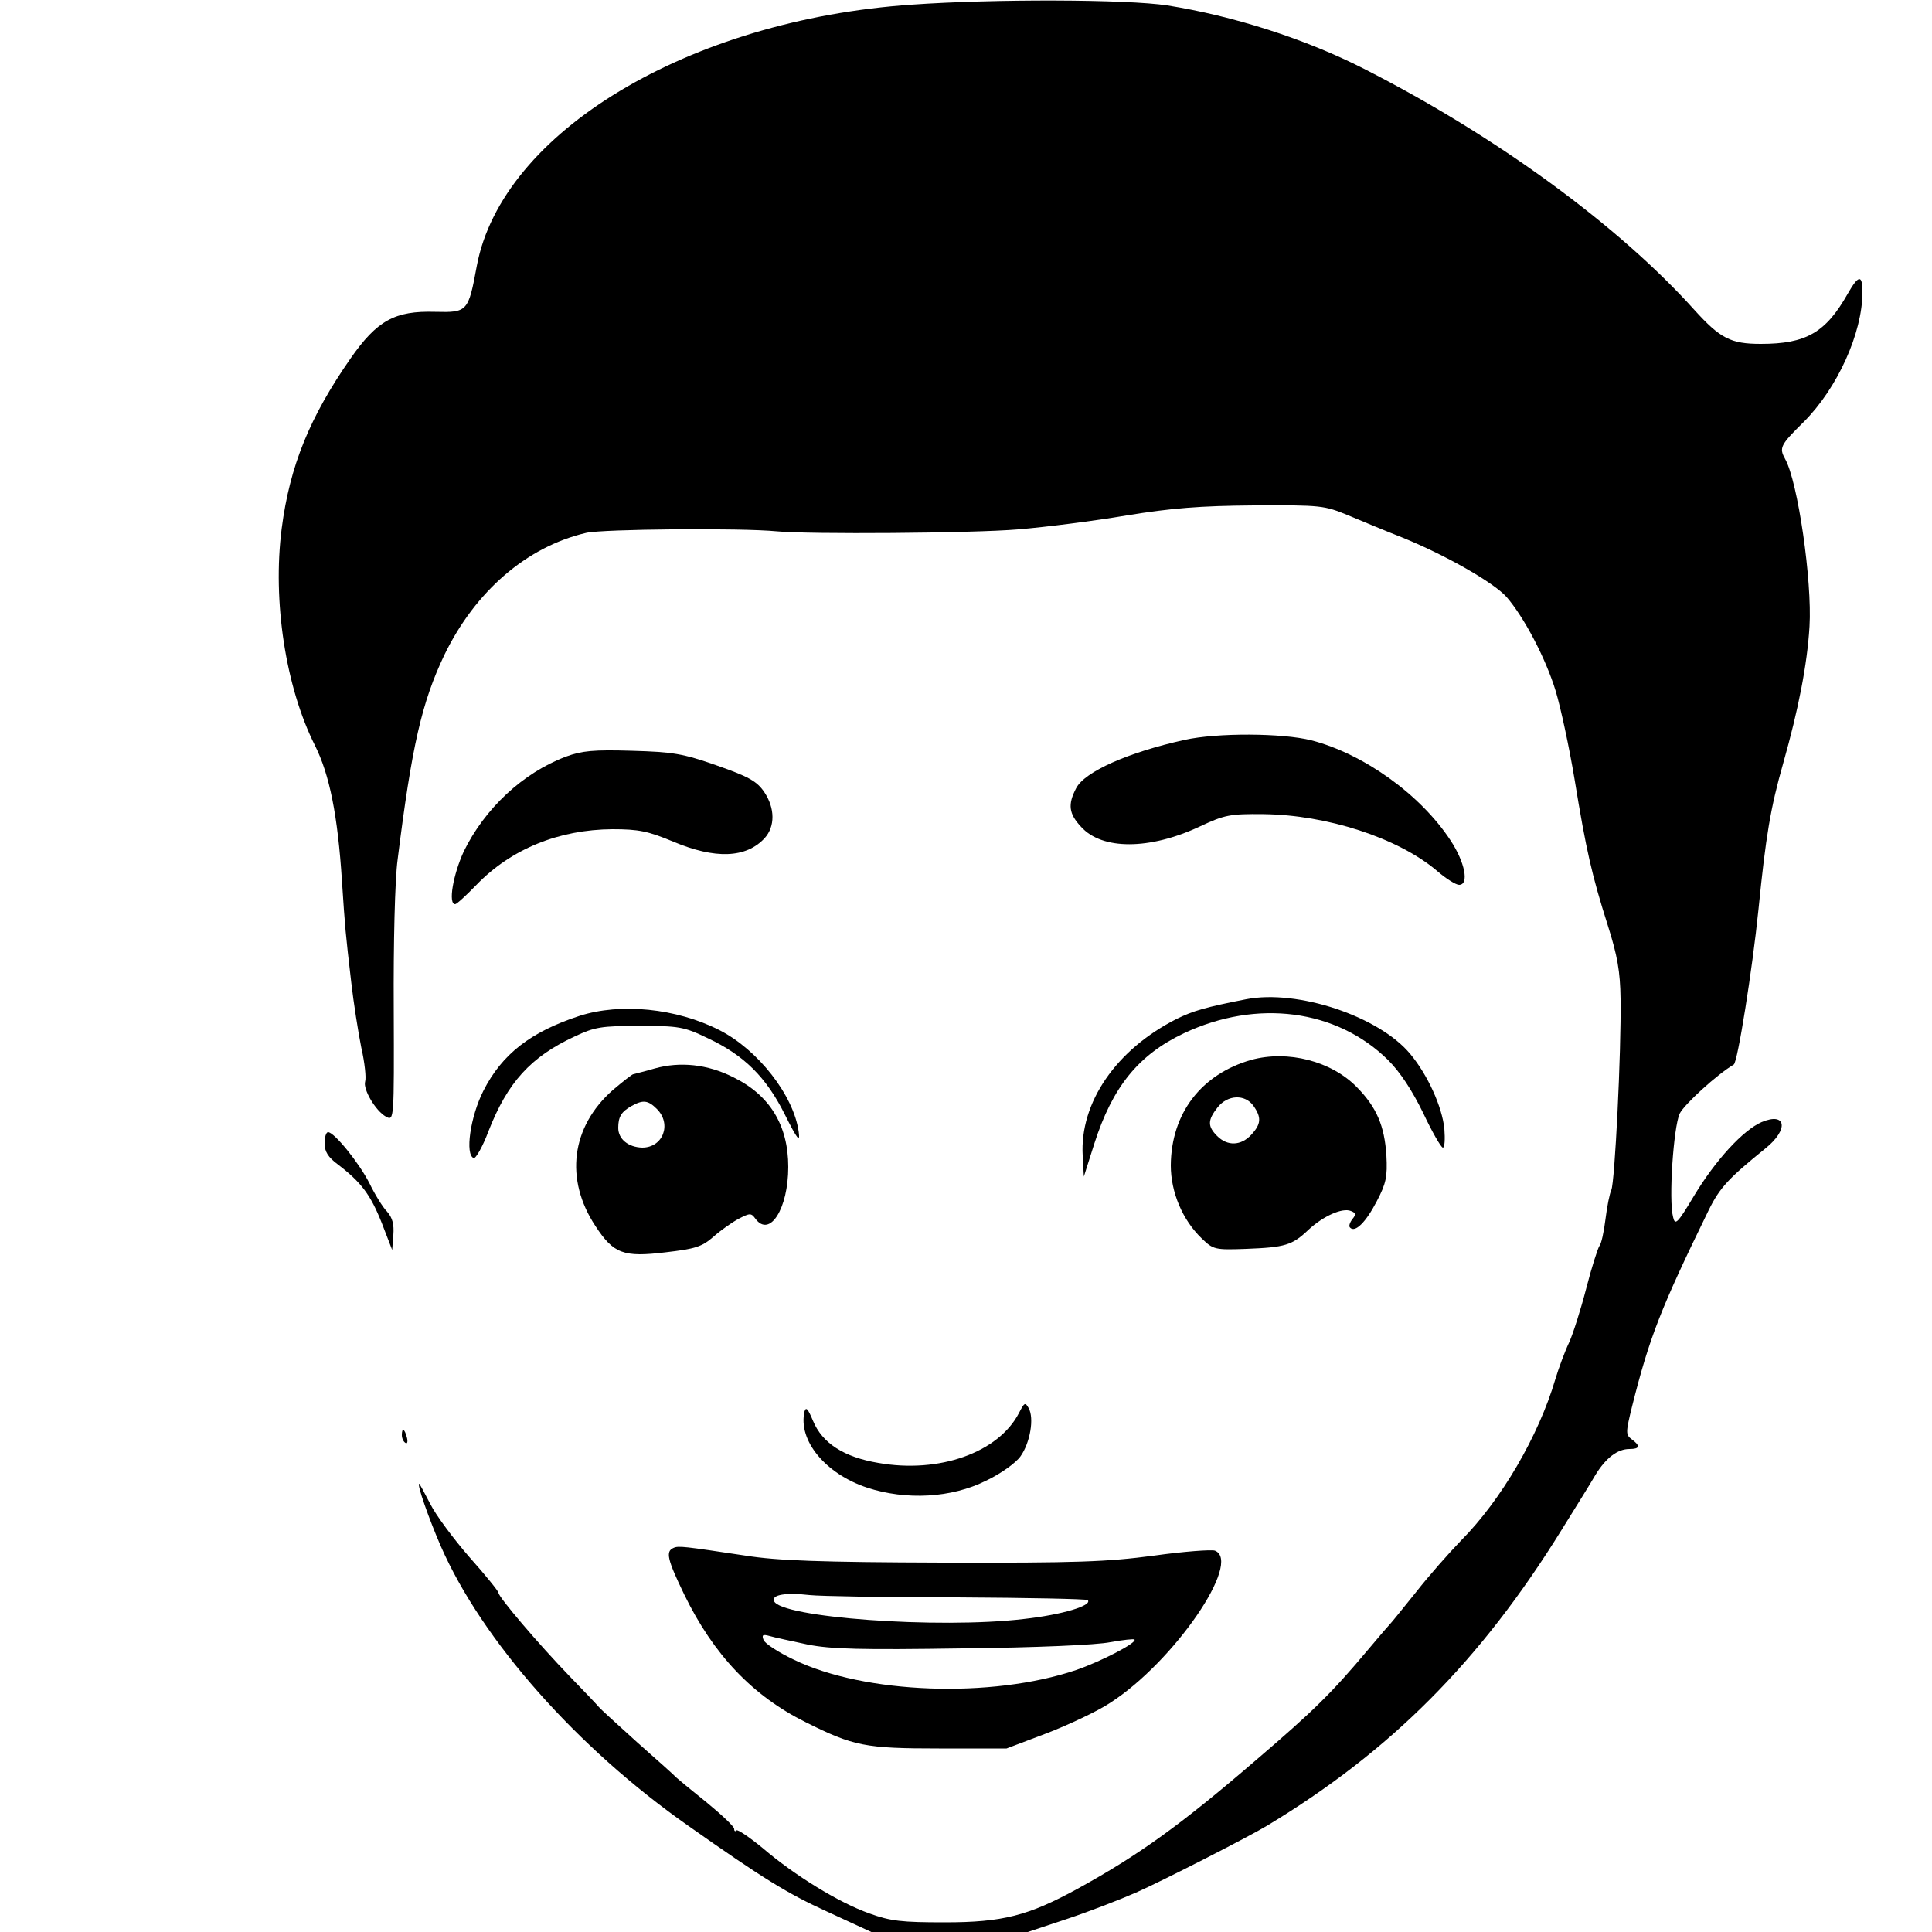
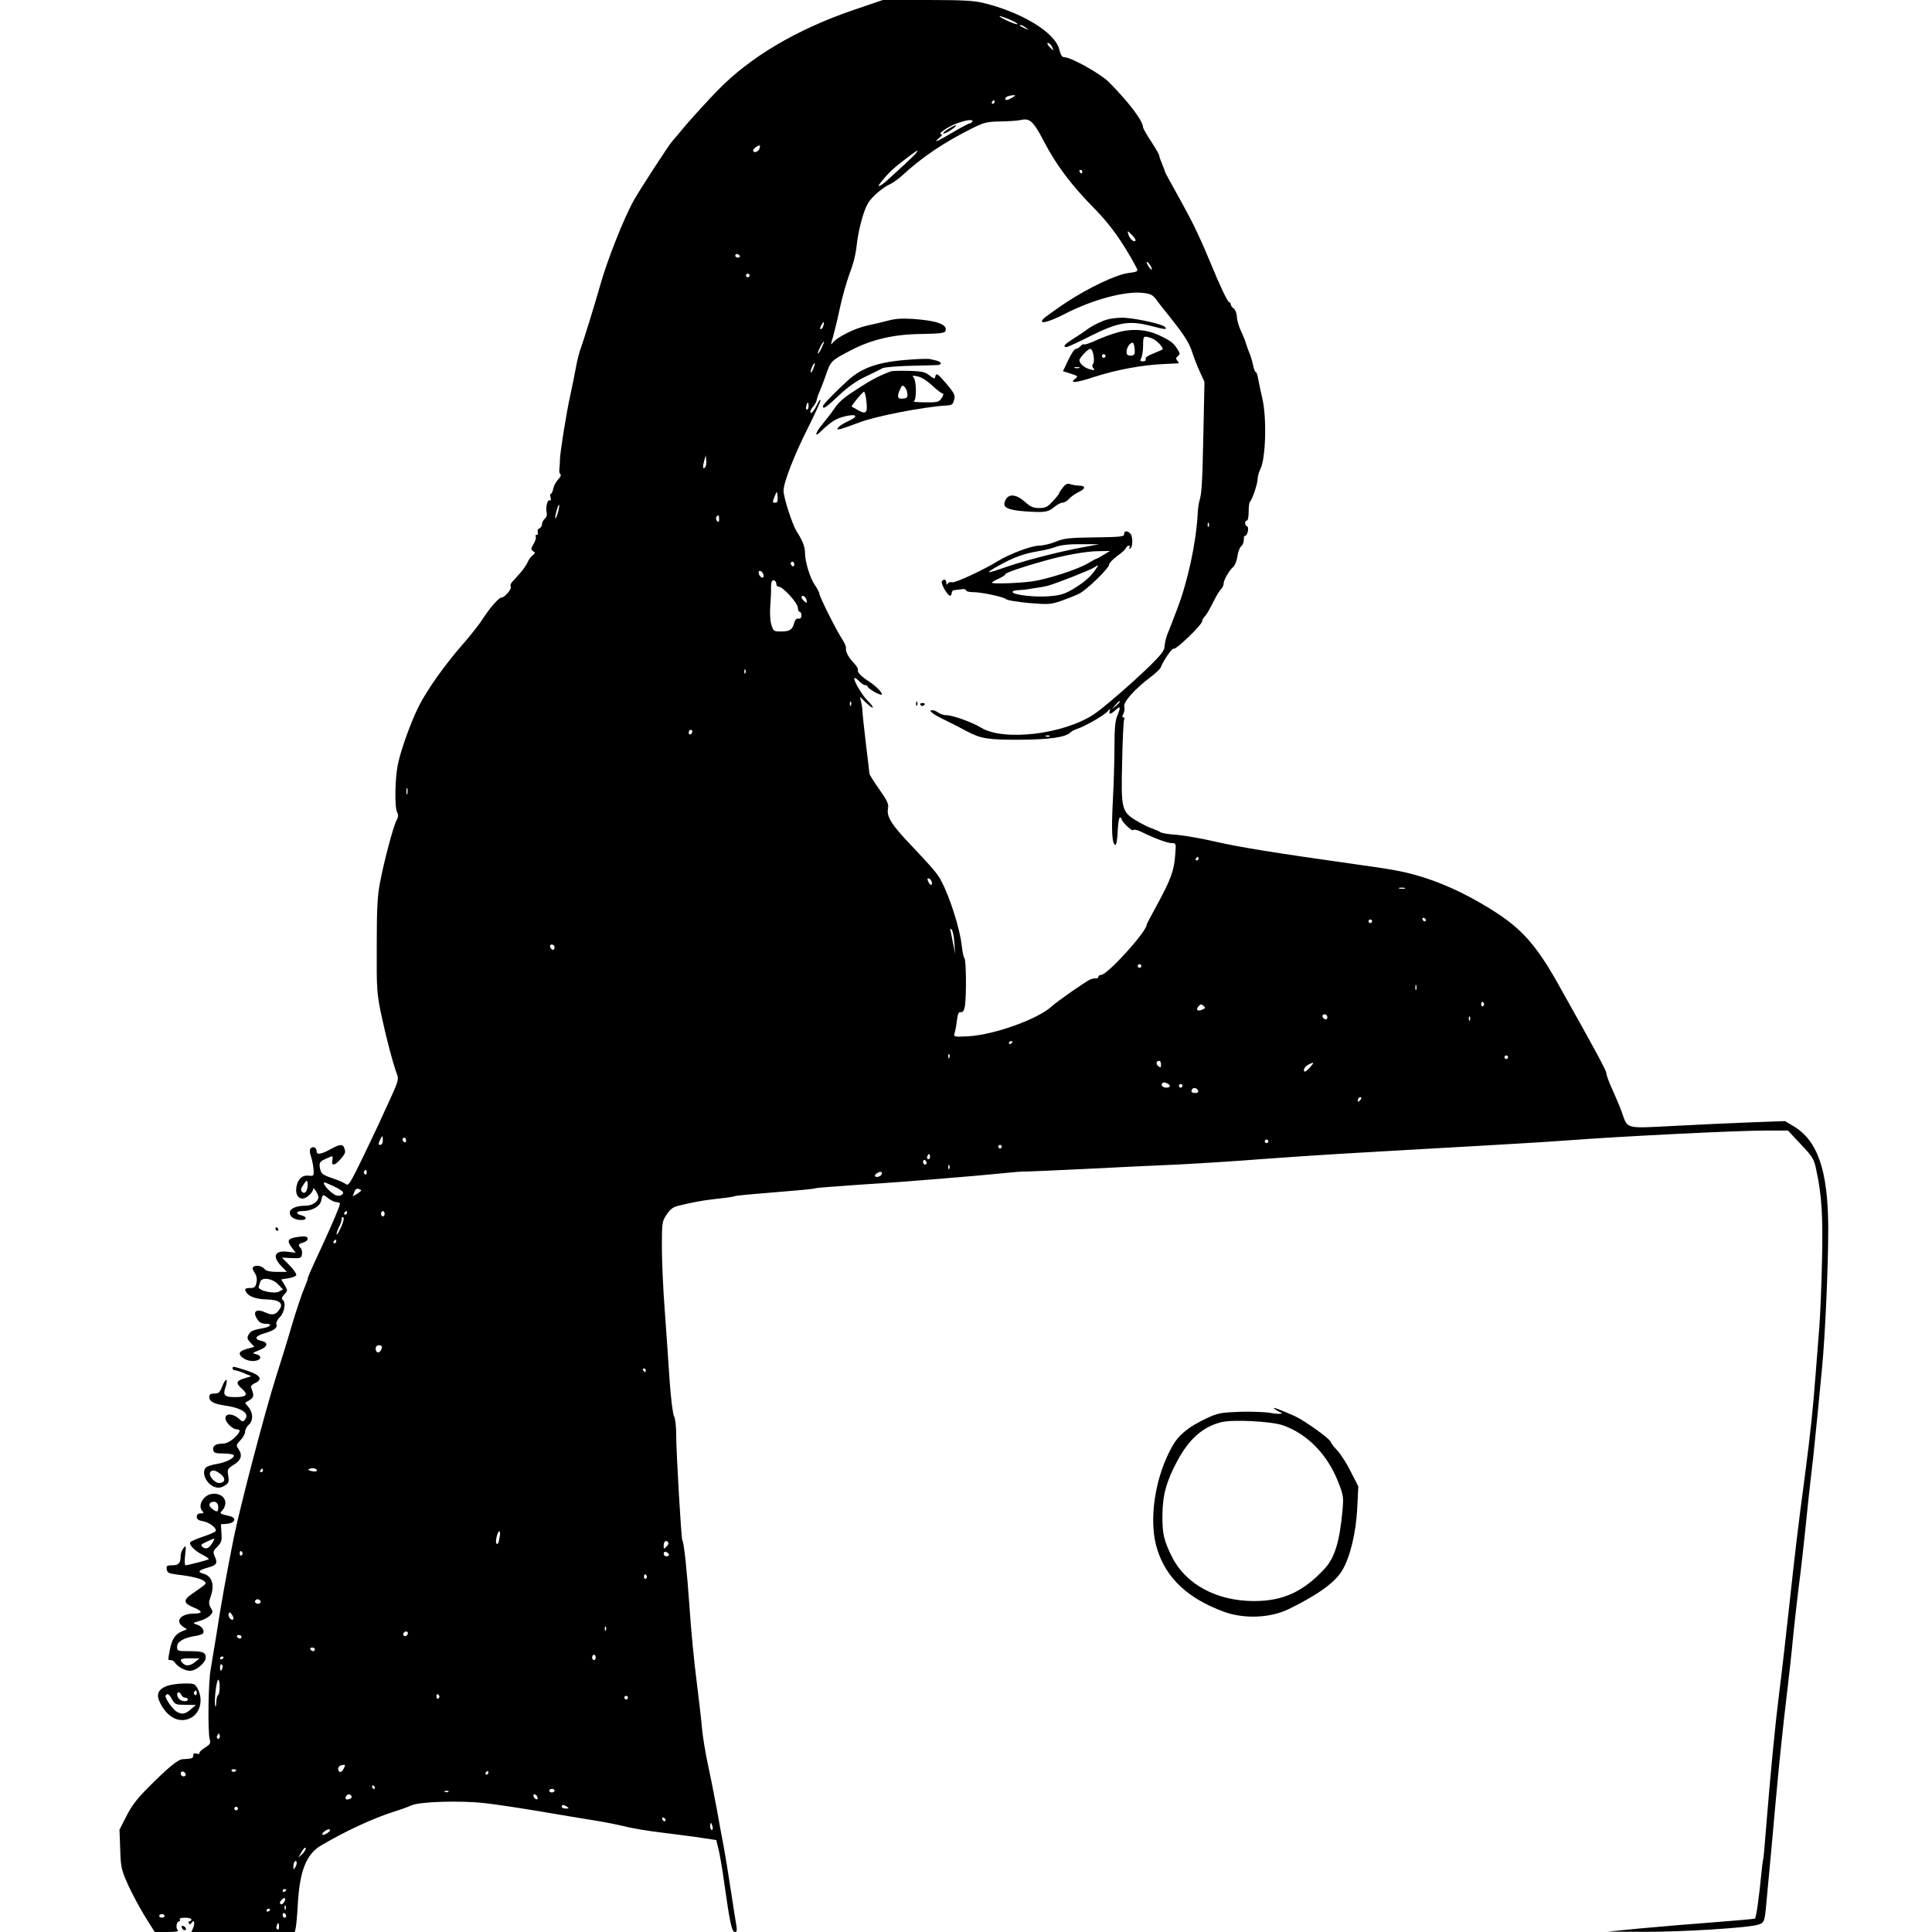
- <svg xmlns="http://www.w3.org/2000/svg" version="1.0" width="500pt" height="500pt" viewBox="0 0 500 500" preserveAspectRatio="xMidYMid meet">
-   <g transform="translate(0,500) scale(0.1,-0.1)" fill="#000000" stroke="none">
-     <path d="M2360 4988 c-577 -39 -1061 -330 -1126 -676 -22 -119 -24 -121 -108 -119 -104 3 -150 -22 -219 -121 -105 -151 -157 -277 -178 -440 -24 -187 10 -410 86 -561 38 -76 59 -181 70 -351 8 -122 9 -133 24 -262 6 -53 18 -129 26 -169 9 -39 13 -79 10 -88 -6 -20 27 -76 54 -91 21 -11 21 -10 20 282 -1 166 3 332 10 383 37 297 63 408 121 530 80 165 213 280 367 316 44 10 400 13 493 4 84 -8 507 -5 625 5 72 6 198 22 280 36 116 19 191 25 330 26 175 1 182 0 245 -26 36 -15 98 -41 139 -57 111 -45 236 -116 270 -154 45 -52 101 -158 127 -243 13 -43 35 -145 49 -229 30 -184 45 -249 86 -378 25 -79 32 -119 33 -190 2 -138 -15 -477 -24 -495 -4 -8 -11 -42 -15 -75 -4 -33 -11 -65 -16 -70 -4 -6 -20 -55 -34 -110 -14 -54 -34 -117 -44 -139 -11 -23 -27 -66 -36 -96 -43 -146 -140 -312 -243 -416 -32 -33 -85 -93 -117 -134 -33 -41 -62 -77 -65 -80 -3 -3 -30 -34 -60 -70 -94 -112 -141 -158 -287 -283 -195 -168 -304 -247 -464 -335 -128 -70 -194 -87 -344 -87 -111 0 -140 3 -195 23 -79 28 -193 98 -276 169 -34 28 -65 49 -68 46 -3 -4 -6 -2 -6 4 0 6 -33 37 -72 69 -40 32 -75 61 -78 64 -3 4 -48 44 -100 90 -52 47 -97 88 -100 92 -3 4 -37 40 -76 80 -81 84 -184 205 -184 216 0 4 -34 46 -75 92 -41 47 -87 109 -101 137 -15 29 -28 53 -29 53 -7 0 26 -93 56 -162 107 -244 353 -522 640 -723 193 -136 256 -175 359 -222 l115 -53 202 0 203 0 102 34 c57 19 137 50 178 68 66 29 293 145 339 173 320 193 552 426 762 765 36 58 76 122 88 143 27 44 57 67 88 67 27 0 29 8 6 25 -16 12 -16 17 1 86 45 179 74 253 198 507 29 59 52 83 147 160 61 49 54 95 -10 68 -48 -21 -119 -98 -175 -191 -43 -72 -49 -77 -54 -55 -12 44 1 233 17 268 12 24 96 101 140 127 10 6 48 245 64 402 19 190 31 262 64 378 39 138 62 254 68 354 7 117 -30 374 -63 433 -16 29 -13 36 48 96 87 87 152 230 152 336 0 46 -10 45 -38 -4 -57 -101 -108 -130 -225 -130 -78 0 -105 14 -172 88 -196 218 -513 450 -855 624 -153 78 -339 137 -509 164 -105 16 -449 17 -661 2z" />
-     <path d="M3065 3085 c-145 -32 -258 -82 -280 -125 -22 -42 -19 -66 13 -100 54 -60 177 -60 307 1 64 30 78 33 165 32 164 -2 347 -61 448 -146 24 -21 50 -37 58 -37 27 0 15 59 -22 115 -78 119 -225 224 -360 259 -75 19 -244 20 -329 1z" />
-     <path d="M1465 3042 c-112 -42 -211 -135 -265 -246 -27 -59 -41 -136 -22 -136 4 0 29 23 55 50 90 93 213 143 352 144 68 0 92 -5 157 -32 109 -46 189 -43 237 9 27 30 27 77 -1 119 -19 28 -40 40 -123 69 -88 31 -114 35 -220 38 -99 3 -129 0 -170 -15z" />
-     <path d="M3225 2414 c-107 -21 -137 -30 -180 -51 -156 -79 -251 -216 -243 -354 l3 -54 27 85 c47 147 114 230 232 286 189 89 395 62 528 -69 32 -32 62 -78 91 -137 23 -49 46 -89 51 -90 5 0 6 22 4 49 -6 57 -43 139 -88 193 -81 98 -292 168 -425 142z" />
-     <path d="M1500 2371 c-126 -41 -201 -99 -249 -194 -34 -67 -48 -166 -25 -174 5 -2 23 29 38 69 49 126 109 193 224 246 51 24 68 27 167 27 102 0 115 -2 177 -32 94 -44 151 -101 199 -197 33 -66 40 -74 36 -45 -13 94 -105 212 -205 263 -112 57 -256 71 -362 37z" />
-     <path d="M3238 2257 c-129 -37 -207 -138 -208 -273 0 -69 30 -141 80 -189 30 -29 34 -30 116 -27 100 4 118 9 161 50 38 35 87 57 109 48 13 -5 14 -9 4 -21 -7 -9 -10 -19 -6 -22 13 -14 41 14 69 68 24 46 28 63 25 119 -5 76 -25 124 -76 176 -66 68 -179 97 -274 71z m6 -119 c21 -30 20 -47 -6 -75 -26 -28 -61 -30 -88 -3 -25 25 -25 41 1 74 26 33 71 35 93 4z" />
-     <path d="M1695 2235 c-27 -8 -53 -14 -56 -15 -3 0 -27 -19 -53 -41 -108 -95 -125 -231 -45 -352 47 -72 73 -81 181 -68 77 9 94 14 124 40 19 17 49 38 66 47 29 15 32 15 43 0 37 -50 85 26 85 134 0 108 -48 186 -142 232 -67 34 -138 41 -203 23z m5 -105 c39 -39 16 -100 -38 -100 -36 1 -62 22 -62 51 0 29 8 42 35 57 29 16 42 15 65 -8z" />
-     <path d="M840 2041 c0 -21 9 -36 35 -55 60 -46 84 -78 113 -151 l27 -70 3 39 c2 27 -2 44 -16 60 -11 11 -32 45 -46 74 -27 53 -91 132 -107 132 -5 0 -9 -13 -9 -29z" />
-     <path d="M2637 1343 c-53 -102 -206 -157 -364 -129 -89 15 -145 51 -169 109 -13 31 -18 37 -22 24 -17 -75 54 -161 162 -197 101 -33 218 -27 308 18 38 18 77 46 89 63 25 35 36 99 21 125 -9 16 -11 14 -25 -13z" />
-     <path d="M1040 1286 c0 -8 4 -17 9 -20 5 -4 7 3 4 14 -6 23 -13 26 -13 6z" />
-     <path d="M1743 994 c-21 -9 -16 -30 28 -121 76 -156 177 -262 314 -330 124 -62 154 -68 345 -68 l175 0 103 39 c57 22 132 57 165 79 165 106 343 366 271 394 -9 3 -80 -2 -158 -13 -121 -16 -198 -19 -546 -18 -316 1 -428 5 -510 18 -160 24 -174 26 -187 20z m734 -128 c182 -1 334 -4 338 -7 13 -14 -66 -38 -166 -49 -221 -26 -632 4 -646 47 -6 16 32 22 92 15 28 -3 199 -6 382 -6z m-387 -122 c60 -12 139 -14 400 -10 192 2 349 9 383 16 33 6 61 9 63 7 8 -8 -87 -57 -151 -79 -219 -74 -548 -62 -731 27 -40 19 -75 42 -78 51 -5 13 -2 15 16 10 13 -4 57 -13 98 -22z" />
+ <svg xmlns="http://www.w3.org/2000/svg" version="1.0" width="1080pt" height="1080pt" viewBox="0 0 1080 1080" preserveAspectRatio="xMidYMid meet">
+   <g transform="translate(0,1080) scale(0.1,-0.1)" fill="#000000" stroke="none">
+     <path d="M4765 10742 c-314 -108 -574 -262 -755 -449 -58 -60 -136 -146 -175 -191 -38 -46 -75 -89 -80 -95 -19 -22 -181 -271 -212 -327 -55 -98 -150 -338 -188 -475 -24 -86 -94 -314 -110 -356 -7 -20 -19 -65 -25 -100 -6 -35 -20 -102 -30 -149 -23 -101 -60 -334 -60 -370 0 -14 -1 -36 -3 -50 -2 -14 0 -28 6 -31 5 -4 0 -16 -12 -28 -12 -12 -24 -35 -28 -51 -3 -17 -9 -30 -13 -30 -5 0 -6 -10 -2 -22 3 -13 1 -19 -5 -15 -13 8 -24 -41 -17 -70 3 -11 -1 -25 -10 -32 -9 -8 -16 -21 -16 -31 0 -10 -7 -20 -15 -24 -8 -3 -12 -12 -9 -21 3 -8 1 -15 -6 -15 -6 0 -8 -4 -5 -10 3 -5 -2 -24 -12 -40 -16 -27 -16 -32 -3 -41 13 -8 13 -11 -1 -22 -8 -6 -19 -19 -23 -27 -14 -31 -32 -56 -54 -80 -13 -14 -30 -33 -38 -42 -9 -9 -13 -22 -9 -28 7 -11 -33 -60 -51 -60 -15 0 -65 -57 -106 -120 -19 -31 -71 -96 -114 -145 -94 -107 -199 -254 -244 -345 -43 -86 -98 -238 -116 -323 -16 -79 -19 -239 -4 -268 8 -14 7 -26 -4 -46 -18 -35 -70 -230 -92 -348 -14 -71 -18 -146 -18 -350 -1 -248 0 -266 27 -395 27 -125 65 -271 88 -330 8 -21 2 -43 -36 -125 -25 -55 -50 -109 -55 -120 -4 -11 -47 -100 -94 -199 -75 -155 -88 -177 -101 -166 -9 7 -44 23 -78 34 -55 19 -62 25 -68 54 -7 34 -2 40 45 60 27 12 28 12 24 -13 -7 -35 14 -32 46 6 28 32 29 38 20 63 -8 22 -26 20 -78 -9 -51 -28 -76 -32 -76 -11 0 20 -19 31 -33 17 -7 -7 -7 -21 2 -48 7 -21 13 -54 14 -73 2 -33 1 -35 -28 -32 -36 4 -60 -19 -68 -63 -7 -38 8 -65 35 -65 21 0 58 34 58 53 0 17 29 -27 30 -44 0 -26 -34 -49 -73 -49 -52 0 -87 -16 -87 -39 0 -24 28 -41 64 -41 33 0 34 18 1 26 -35 9 -31 24 5 24 54 0 100 26 106 60 8 36 8 36 41 10 14 -11 34 -20 44 -20 11 0 19 -4 19 -9 0 -13 -39 -105 -104 -246 -62 -133 -76 -165 -76 -174 0 -4 -10 -30 -21 -57 -12 -27 -41 -114 -65 -194 -23 -80 -65 -215 -92 -300 -59 -185 -201 -725 -236 -900 -37 -184 -72 -377 -95 -530 -12 -74 -27 -164 -33 -200 -14 -71 -17 -349 -6 -392 7 -23 3 -29 -27 -48 -19 -12 -33 -25 -30 -30 3 -4 -4 -6 -15 -3 -14 4 -20 0 -20 -11 0 -15 -8 -18 -58 -20 -26 0 -84 -48 -197 -162 -58 -58 -91 -101 -118 -156 l-39 -76 4 -109 c3 -101 6 -114 44 -200 23 -50 66 -130 95 -177 l54 -86 70 0 c49 0 66 3 58 11 -12 12 -6 49 9 49 5 0 6 5 3 10 -4 6 8 10 29 10 20 0 36 -4 36 -10 0 -5 -5 -10 -11 -10 -5 0 -7 -5 -3 -11 4 -8 9 -7 15 2 13 22 20 4 10 -25 l-11 -26 289 0 289 0 5 23 c3 12 9 74 12 137 11 184 48 277 132 325 135 80 293 152 403 187 36 11 81 27 100 36 47 21 275 28 412 12 57 -6 195 -27 308 -46 113 -19 248 -42 300 -50 52 -8 128 -23 170 -33 41 -11 138 -27 215 -36 77 -10 176 -22 219 -29 l80 -12 12 -49 c7 -26 22 -114 33 -194 31 -220 42 -271 59 -271 11 0 13 8 8 38 -4 20 -17 109 -31 197 -13 88 -31 196 -39 240 -8 44 -27 141 -40 217 -14 75 -36 187 -50 250 -13 62 -27 147 -31 188 -3 41 -17 161 -30 265 -14 105 -32 291 -40 414 -15 211 -31 367 -41 382 -6 10 -34 491 -34 587 0 47 -5 93 -12 105 -7 12 -18 102 -25 202 -6 99 -19 275 -27 390 -9 116 -16 274 -16 353 0 137 1 144 26 182 19 29 37 43 63 49 64 16 135 30 181 35 25 3 63 8 85 10 22 3 47 7 55 10 8 3 107 12 220 21 113 9 213 18 222 21 9 3 40 6 70 8 29 2 96 7 148 11 52 4 120 8 150 10 90 5 557 43 670 55 58 6 116 11 130 11 14 -1 165 6 335 14 171 9 407 20 525 25 118 6 328 19 465 30 138 10 338 24 445 30 107 6 263 15 345 20 83 5 281 16 440 25 160 9 378 22 485 30 302 23 949 55 1100 55 l135 0 72 -77 c68 -72 74 -82 87 -148 30 -138 37 -254 31 -509 -3 -138 -10 -303 -15 -366 -5 -63 -14 -178 -20 -255 -16 -207 -28 -325 -60 -570 -41 -307 -55 -429 -90 -750 -17 -154 -41 -368 -55 -475 -22 -175 -47 -429 -76 -790 -5 -69 -11 -132 -14 -140 -2 -8 -6 -42 -9 -75 -14 -141 -29 -246 -36 -250 -3 -2 -103 -11 -221 -20 -118 -9 -302 -24 -409 -34 l-195 -19 201 -1 c213 -1 587 22 642 40 37 12 37 11 51 174 6 66 18 197 27 290 8 94 19 213 24 265 16 180 40 406 60 570 11 91 27 237 35 325 9 88 23 207 30 265 13 96 28 231 55 495 6 55 17 154 25 220 7 66 18 172 24 235 6 63 18 185 26 270 18 186 35 565 35 785 -1 323 -59 491 -198 572 l-44 26 -191 -7 c-106 -4 -300 -13 -432 -20 -274 -14 -255 -19 -289 77 -10 28 -34 85 -52 125 -19 41 -34 81 -34 91 0 16 -53 114 -273 506 -113 201 -195 296 -335 388 -137 90 -279 159 -407 200 -114 35 -153 43 -390 76 -447 63 -646 95 -780 126 -82 19 -183 36 -223 39 -40 2 -78 9 -85 14 -7 5 -28 14 -47 21 -19 6 -58 26 -87 43 -83 50 -87 65 -80 332 2 123 8 229 11 235 4 6 2 11 -4 11 -8 0 -8 6 0 20 6 12 8 30 5 40 -8 24 60 100 143 162 29 22 56 47 60 56 18 45 65 111 74 106 12 -7 158 134 158 153 0 6 6 18 13 25 7 7 21 28 30 46 9 17 25 47 34 65 9 17 23 38 30 45 7 7 13 20 13 29 0 20 31 74 53 93 10 8 21 35 24 60 4 25 13 50 21 56 8 6 15 23 15 37 0 15 3 24 7 22 4 -3 11 7 15 22 4 17 2 29 -4 31 -14 5 -14 32 -1 32 6 0 10 22 10 48 0 27 3 52 7 56 13 13 43 101 43 127 0 14 7 40 16 58 30 61 36 287 10 396 -9 39 -19 87 -23 108 -3 20 -9 37 -13 37 -4 0 -11 17 -15 38 -4 20 -13 51 -20 67 -7 17 -16 41 -20 55 -4 14 -16 45 -28 70 -12 25 -22 60 -23 79 0 19 -8 39 -17 46 -10 7 -17 17 -17 24 0 6 -4 11 -8 11 -9 0 -53 93 -105 220 -19 47 -51 120 -71 162 -31 68 -55 113 -162 306 -13 23 -23 43 -23 45 1 1 -6 19 -15 41 -9 21 -16 42 -16 47 0 5 -20 40 -45 78 -25 38 -45 74 -45 78 0 36 -75 136 -191 254 -46 46 -211 139 -249 139 -13 0 -21 13 -29 45 -24 94 -210 207 -426 259 -55 13 -121 16 -315 16 l-245 0 -170 -58z m881 -52 c26 -11 45 -23 42 -25 -3 -3 -29 6 -59 20 -64 30 -51 34 17 5z m90 -46 c18 -14 18 -14 -6 -3 -31 14 -36 19 -24 19 6 0 19 -7 30 -16z m144 -104 c6 -11 9 -20 7 -20 -2 0 -12 9 -22 20 -10 11 -13 20 -7 20 6 0 16 -9 22 -20z m-220 -285 c-30 -17 -40 -18 -40 -6 0 10 22 18 50 19 8 1 4 -5 -10 -13z m-100 -25 c0 -5 -5 -10 -11 -10 -5 0 -7 5 -4 10 3 6 8 10 11 10 2 0 4 -4 4 -10z m277 -223 c68 -131 156 -247 285 -377 84 -86 152 -180 226 -317 17 -30 16 -32 -39 -39 -70 -9 -221 -81 -348 -164 -64 -43 -123 -85 -130 -94 -26 -31 29 -18 119 28 154 80 335 129 436 119 47 -5 57 -10 81 -42 14 -20 50 -65 79 -101 76 -96 101 -135 120 -193 9 -29 28 -77 42 -107 l25 -55 -6 -290 c-6 -281 -9 -334 -23 -378 -3 -11 -8 -43 -9 -71 -9 -162 -55 -375 -115 -532 -23 -60 -48 -125 -56 -144 -7 -19 -13 -48 -14 -63 0 -22 -19 -47 -82 -109 -102 -99 -259 -235 -313 -271 -171 -113 -507 -152 -632 -74 -47 29 -160 70 -193 69 -13 0 -33 6 -44 14 -11 8 -26 14 -34 14 -26 0 0 -21 66 -53 37 -18 94 -47 127 -65 79 -42 119 -48 305 -47 155 1 248 14 273 40 7 7 24 16 37 20 44 14 152 76 171 98 14 16 18 18 13 5 -8 -24 5 -23 33 4 27 25 29 15 8 -35 -11 -26 -15 -74 -15 -169 0 -73 -4 -209 -9 -303 -9 -169 -5 -244 14 -248 6 -1 11 31 13 76 2 42 7 77 12 77 6 0 10 -4 10 -9 0 -14 59 -71 65 -61 3 5 22 1 43 -9 79 -39 148 -64 172 -64 25 0 25 -1 19 -71 -6 -84 -26 -136 -102 -276 -31 -56 -57 -106 -57 -109 0 -39 -220 -281 -255 -281 -8 0 -15 -5 -15 -10 0 -6 -6 -10 -12 -9 -7 1 -22 -2 -33 -6 -25 -11 -182 -120 -215 -150 -79 -73 -324 -160 -468 -168 -79 -4 -82 -3 -76 17 4 11 10 43 13 71 5 38 10 49 22 47 12 -2 18 8 23 35 9 57 7 261 -3 267 -4 3 -11 35 -15 71 -9 89 -66 270 -114 360 -21 40 -47 71 -167 198 -111 116 -140 162 -131 208 5 24 -4 43 -49 107 -30 42 -55 82 -55 88 0 5 -9 82 -20 170 -10 87 -19 168 -19 179 0 11 -3 34 -7 50 l-7 30 33 -32 c19 -18 36 -31 39 -28 2 3 -10 20 -28 37 -34 33 -88 128 -73 128 5 0 17 -9 27 -20 10 -11 24 -20 32 -20 7 0 13 -4 13 -8 0 -5 18 -18 40 -31 22 -12 40 -18 40 -12 0 12 -34 46 -70 70 -45 29 -69 53 -64 65 2 6 -8 25 -24 41 -31 33 -46 62 -43 83 1 8 -9 31 -23 52 -32 49 -126 236 -126 252 0 6 -11 28 -25 48 -27 38 -55 131 -55 180 0 33 -14 69 -47 120 -24 38 -73 189 -73 227 0 45 60 200 135 348 41 82 74 154 72 159 -2 5 -11 -7 -20 -27 -18 -37 -37 -57 -37 -38 0 6 8 20 17 30 9 11 18 28 19 38 2 9 7 26 13 38 5 11 22 53 36 94 29 84 30 85 138 141 117 62 244 92 399 93 98 2 129 5 133 16 14 36 -43 58 -178 68 -65 4 -102 2 -145 -10 -31 -8 -81 -20 -110 -26 -70 -14 -172 -65 -197 -97 -12 -16 -12 -10 1 31 8 28 26 101 39 163 13 61 38 149 55 195 20 50 35 111 39 157 4 41 18 111 32 155 20 66 32 88 69 124 25 24 60 50 79 58 18 8 50 30 71 49 112 104 236 188 397 268 65 32 82 36 155 37 46 1 97 4 113 8 52 12 71 -5 132 -122z m-402 113 c-3 -5 -10 -10 -15 -10 -5 0 -47 -22 -94 -50 -90 -53 -113 -63 -75 -30 15 12 19 19 10 20 -22 0 36 41 87 60 53 20 96 25 87 10z m-1191 -154 c-7 -17 -34 -23 -34 -6 0 9 32 31 38 26 1 -2 0 -11 -4 -20z m879 -19 c-4 -7 -33 -35 -63 -63 -30 -27 -73 -67 -95 -87 -41 -38 -68 -50 -44 -20 44 55 71 81 134 129 77 58 80 60 68 41z m927 -107 c0 -5 -2 -10 -4 -10 -3 0 -8 5 -11 10 -3 6 -1 10 4 10 6 0 11 -4 11 -10z m297 -386 c-10 -10 -34 13 -40 38 -6 20 -4 20 20 -5 15 -14 24 -29 20 -33z m-2212 -84 c3 -5 -1 -10 -9 -10 -9 0 -16 5 -16 10 0 6 4 10 9 10 6 0 13 -4 16 -10z m2304 -75 c0 -5 -6 -1 -14 9 -8 11 -15 24 -15 30 0 5 7 1 15 -10 8 -10 14 -23 14 -29z m-2249 -35 c0 -5 -4 -10 -10 -10 -5 0 -10 5 -10 10 0 6 5 10 10 10 6 0 10 -4 10 -10z m413 -280 c-3 -11 -9 -20 -15 -20 -5 0 -4 9 2 20 6 11 12 20 14 20 2 0 2 -9 -1 -20z m-10 -125 c-9 -19 -18 -33 -21 -31 -4 5 26 66 33 66 3 0 -3 -16 -12 -35z m-46 -115 c-7 -17 -13 -26 -15 -21 -3 10 15 51 22 51 3 0 -1 -14 -7 -30z m-27 -210 c0 -11 -4 -20 -9 -20 -5 0 -7 9 -4 20 3 11 7 20 9 20 2 0 4 -9 4 -20z m-579 -343 c-13 -13 -14 5 -3 43 l7 25 3 -29 c2 -16 -1 -33 -7 -39z m406 -167 c2 -21 -2 -30 -12 -30 -18 0 -18 1 -5 34 12 33 15 33 17 -4z m-1228 -84 c-6 -21 -12 -36 -14 -34 -3 2 0 21 6 42 6 21 12 36 14 34 3 -2 0 -21 -6 -42z m901 -38 c0 -16 -3 -19 -11 -11 -6 6 -8 16 -5 22 11 17 16 13 16 -11z m2737 -40 c-3 -8 -6 -5 -6 6 -1 11 2 17 5 13 3 -3 4 -12 1 -19z m-2317 -214 c0 -8 -4 -12 -10 -9 -5 3 -10 10 -10 16 0 5 5 9 10 9 6 0 10 -7 10 -16z m-172 -58 c3 -12 -1 -17 -10 -14 -7 3 -15 13 -16 22 -3 12 1 17 10 14 7 -3 15 -13 16 -22z m72 -52 c0 -8 6 -14 14 -14 23 0 106 -92 106 -117 0 -13 5 -23 10 -23 6 0 10 -9 10 -20 0 -14 -6 -20 -17 -18 -11 2 -19 -7 -24 -26 -10 -37 -24 -46 -75 -46 -39 0 -41 2 -52 38 -7 21 -9 68 -6 107 3 39 5 83 4 98 0 16 2 33 5 38 8 13 25 1 25 -17z m169 -90 c3 -16 1 -17 -13 -5 -19 16 -21 34 -3 29 6 -3 14 -13 16 -24z m-342 -406 c-3 -8 -6 -5 -6 6 -1 11 2 17 5 13 3 -3 4 -12 1 -19z m590 -180 c-3 -8 -6 -5 -6 6 -1 11 2 17 5 13 3 -3 4 -12 1 -19z m1503 19 c0 -2 -10 -12 -22 -23 l-23 -19 19 23 c18 21 26 27 26 19z m-2390 -166 c0 -6 -4 -13 -10 -16 -5 -3 -10 1 -10 9 0 9 5 16 10 16 6 0 10 -4 10 -9z m1997 -27 c-3 -3 -12 -4 -19 -1 -8 3 -5 6 6 6 11 1 17 -2 13 -5z m-3590 -321 c-3 -10 -5 -4 -5 12 0 17 2 24 5 18 2 -7 2 -21 0 -30z m4423 -363 c0 -5 -5 -10 -11 -10 -5 0 -7 5 -4 10 3 6 8 10 11 10 2 0 4 -4 4 -10z m-1493 -125 c9 -25 -4 -29 -17 -6 -7 15 -7 21 0 21 6 0 13 -7 17 -15z m2646 -42 c-7 -2 -21 -2 -30 0 -10 3 -4 5 12 5 17 0 24 -2 18 -5z m118 -176 c-1 -12 -15 -9 -19 4 -3 6 1 10 8 8 6 -3 11 -8 11 -12z m-301 -7 c0 -5 -4 -10 -10 -10 -5 0 -10 5 -10 10 0 6 5 10 10 10 6 0 10 -4 10 -10z m-2335 -121 l4 -64 -9 50 c-5 27 -12 61 -15 75 -5 19 -4 22 5 14 6 -7 13 -40 15 -75z m-2235 -24 c0 -8 -4 -15 -9 -15 -5 0 -11 7 -15 15 -3 9 0 15 9 15 8 0 15 -7 15 -15z m3280 -105 c0 -5 -4 -10 -10 -10 -5 0 -10 5 -10 10 0 6 5 10 10 10 6 0 10 -4 10 -10z m1537 -132 c-3 -7 -5 -2 -5 12 0 14 2 19 5 13 2 -7 2 -19 0 -25z m378 -77 c3 -5 1 -12 -5 -16 -5 -3 -10 1 -10 9 0 18 6 21 15 7z m-1574 -35 c-27 -12 -38 -1 -21 19 10 12 16 13 27 3 13 -11 12 -14 -6 -22z m699 -42 c0 -9 -5 -14 -12 -12 -18 6 -21 28 -4 28 9 0 16 -7 16 -16z m797 -16 c-3 -8 -6 -5 -6 6 -1 11 2 17 5 13 3 -3 4 -12 1 -19z m-2557 -122 c0 -3 -4 -8 -10 -11 -5 -3 -10 -1 -10 4 0 6 5 11 10 11 6 0 10 -2 10 -4z m-353 -88 c-3 -8 -6 -5 -6 6 -1 11 2 17 5 13 3 -3 4 -12 1 -19z m3123 2 c0 -5 -4 -10 -10 -10 -5 0 -10 5 -10 10 0 6 5 10 10 10 6 0 10 -4 10 -10z m-1940 -41 c0 -18 -2 -19 -15 -9 -15 12 -12 30 6 30 5 0 9 -10 9 -21z m850 8 c0 -7 -37 -47 -44 -47 -16 0 -4 28 17 38 26 13 27 13 27 9z m-816 -113 c22 -9 20 -24 -3 -24 -21 0 -34 13 -24 24 8 7 8 7 27 0z m86 -14 c0 -5 -4 -10 -10 -10 -5 0 -10 5 -10 10 0 6 5 10 10 10 6 0 10 -4 10 -10z m88 -28 c2 -7 -6 -12 -17 -12 -21 0 -27 11 -14 24 9 9 26 2 31 -12z m904 -54 c-7 -7 -12 -8 -12 -2 0 14 12 26 19 19 2 -3 -1 -11 -7 -17z m-5462 -223 c0 -15 -6 -25 -14 -25 -11 0 -12 5 -3 25 15 31 17 31 17 0z m130 -1 c0 -8 -4 -12 -10 -9 -5 3 -10 10 -10 16 0 5 5 9 10 9 6 0 10 -7 10 -16z m4820 -4 c0 -5 -4 -10 -10 -10 -5 0 -10 5 -10 10 0 6 5 10 10 10 6 0 10 -4 10 -10z m-1490 -30 c0 -5 -4 -10 -10 -10 -5 0 -10 5 -10 10 0 6 5 10 10 10 6 0 10 -4 10 -10z m-404 -67 c-10 -10 -19 5 -10 18 6 11 8 11 12 0 2 -7 1 -15 -2 -18z m-16 -24 c0 -5 -4 -9 -10 -9 -5 0 -10 7 -10 16 0 8 5 12 10 9 6 -3 10 -10 10 -16z m127 -31 c-3 -8 -6 -5 -6 6 -1 11 2 17 5 13 3 -3 4 -12 1 -19z m-3257 -24 c0 -8 -5 -12 -10 -9 -6 4 -8 11 -5 16 9 14 15 11 15 -7z m2880 -4 c0 -13 -28 -25 -38 -16 -3 4 0 11 8 16 20 13 30 12 30 0z m-3210 -62 c0 -35 -16 -56 -31 -41 -9 9 -8 18 5 37 20 32 26 33 26 4z m145 -9 c25 -12 48 -26 51 -31 9 -14 -15 -27 -35 -21 -32 11 -87 73 -66 73 3 0 25 -10 50 -21z m155 -24 c0 -1 -12 -10 -26 -20 -15 -9 -24 -13 -22 -9 3 5 8 17 11 26 4 11 12 15 22 12 8 -3 15 -7 15 -9z m-80 -125 c0 -5 -5 -10 -11 -10 -5 0 -7 5 -4 10 3 6 8 10 11 10 2 0 4 -4 4 -10z m210 -5 c0 -8 -4 -15 -10 -15 -5 0 -10 7 -10 15 0 8 5 15 10 15 6 0 10 -7 10 -15z m-243 -74 c-12 -27 -23 -45 -25 -41 -2 5 4 22 12 39 9 16 16 37 16 46 0 9 4 14 9 10 6 -3 0 -27 -12 -54z m-27 -81 c0 -5 -5 -10 -11 -10 -5 0 -7 5 -4 10 3 6 8 10 11 10 2 0 4 -4 4 -10z m253 -600 c-3 -11 -12 -20 -19 -20 -8 0 -14 9 -14 20 0 13 7 20 19 20 14 0 18 -5 14 -20z m1477 -120 c0 -5 -2 -10 -4 -10 -3 0 -8 5 -11 10 -3 6 -1 10 4 10 6 0 11 -4 11 -10z m-1841 -564 c-3 -3 -16 -2 -29 1 -22 6 -22 7 -4 14 18 6 43 -5 33 -15z m-299 4 c0 -5 -5 -10 -11 -10 -5 0 -7 5 -4 10 3 6 8 10 11 10 2 0 4 -4 4 -10z m1323 -372 c-6 -36 -10 -44 -18 -36 -8 8 6 68 16 68 5 0 6 -15 2 -32z m933 -53 c-15 -15 -16 -15 -16 3 0 24 11 35 23 23 6 -6 4 -16 -7 -26z m-2371 -34 c3 -5 1 -12 -5 -16 -5 -3 -10 1 -10 9 0 18 6 21 15 7z m2385 -12 c0 -5 -7 -9 -15 -9 -8 0 -15 7 -15 15 0 9 6 12 15 9 8 -4 15 -10 15 -15z m-125 -118 c3 -5 1 -12 -5 -16 -5 -3 -10 1 -10 9 0 18 6 21 15 7z m-2162 -137 c11 -11 -3 -24 -18 -18 -8 4 -12 10 -9 15 6 11 18 12 27 3z m-149 -105 c-8 -14 -32 14 -26 30 4 11 8 10 18 -4 7 -10 11 -22 8 -26z m2083 -61 c-3 -8 -6 -5 -6 6 -1 11 2 17 5 13 3 -3 4 -12 1 -19z m-1107 -16 c0 -13 -12 -22 -22 -16 -10 6 -1 24 13 24 5 0 9 -4 9 -8z m-930 -22 c0 -5 -4 -10 -9 -10 -6 0 -13 5 -16 10 -3 6 1 10 9 10 9 0 16 -4 16 -10z m410 -70 c0 -5 -4 -10 -9 -10 -6 0 -13 5 -16 10 -3 6 1 10 9 10 9 0 16 -4 16 -10z m1570 -45 c0 -8 -4 -15 -10 -15 -5 0 -10 7 -10 15 0 8 5 15 10 15 6 0 10 -7 10 -15z m-2080 1 c0 -3 -4 -8 -10 -11 -5 -3 -10 -1 -10 4 0 6 5 11 10 11 6 0 10 -2 10 -4z m-7 -61 c-7 -21 -13 -19 -13 6 0 11 4 18 10 14 5 -3 7 -12 3 -20z m-15 -105 c0 -22 -4 -43 -9 -46 -5 -3 -10 -22 -10 -42 -1 -20 -4 -28 -6 -18 -7 27 7 146 17 146 5 0 8 -18 8 -40z m1227 -49 c3 -5 1 -12 -5 -16 -5 -3 -10 1 -10 9 0 18 6 21 15 7z m1055 -11 c0 -5 -4 -10 -10 -10 -5 0 -10 5 -10 10 0 6 5 10 10 10 6 0 10 -4 10 -10z m-2284 -227 c-10 -10 -19 5 -10 18 6 11 8 11 12 0 2 -7 1 -15 -2 -18z m694 -172 c-6 -12 -15 -19 -21 -16 -15 10 -10 33 9 37 24 6 25 3 12 -21z m-600 -5 c0 -11 -19 -15 -25 -6 -3 5 1 10 9 10 9 0 16 -2 16 -4z m-282 -24 c2 -7 -3 -12 -12 -12 -9 0 -16 7 -16 16 0 17 22 14 28 -4z m1692 8 c0 -5 -5 -10 -11 -10 -5 0 -7 5 -4 10 3 6 8 10 11 10 2 0 4 -4 4 -10z m-635 -80 c3 -5 1 -10 -4 -10 -6 0 -11 5 -11 10 0 6 2 10 4 10 3 0 8 -4 11 -10z m1005 -20 c0 -5 -7 -10 -15 -10 -8 0 -15 5 -15 10 0 6 7 10 15 10 8 0 15 -4 15 -10z m-593 -6 c-3 -3 -12 -4 -19 -1 -8 3 -5 6 6 6 11 1 17 -2 13 -5z m-542 -24 c3 -6 -1 -13 -10 -16 -19 -8 -30 0 -20 15 8 14 22 14 30 1z m1039 -6 c4 -10 1 -14 -6 -12 -15 5 -23 28 -10 28 5 0 13 -7 16 -16z m166 -54 c12 -8 11 -10 -7 -10 -13 0 -23 5 -23 10 0 13 11 13 30 0z m-1840 -10 c0 -5 -4 -10 -10 -10 -5 0 -10 5 -10 10 0 6 5 10 10 10 6 0 10 -4 10 -10z m2391 -63 c-1 -12 -15 -9 -19 4 -3 6 1 10 8 8 6 -3 11 -8 11 -12z m262 -37 c3 -11 1 -20 -4 -20 -5 0 -9 9 -9 20 0 11 2 20 4 20 2 0 6 -9 9 -20z m-2153 -37 c-12 -8 -24 -12 -27 -9 -9 8 30 36 40 29 5 -3 -1 -12 -13 -20z m-140 -117 l-23 -21 19 33 c10 18 20 28 23 21 2 -6 -7 -21 -19 -33z m-39 -73 c-10 -17 -10 -16 -11 3 0 23 13 41 18 25 2 -6 -1 -18 -7 -28z m-51 -127 c0 -3 -4 -8 -10 -11 -5 -3 -10 -1 -10 4 0 6 5 11 10 11 6 0 10 -2 10 -4z m-10 -66 c-6 -11 -15 -18 -21 -14 -6 4 -6 11 2 20 17 21 31 17 19 -6z m7 -42 c-3 -8 -6 -5 -6 6 -1 11 2 17 5 13 3 -3 4 -12 1 -19z m-87 -2 c0 -3 -4 -8 -10 -11 -5 -3 -10 -1 -10 4 0 6 5 11 10 11 6 0 10 -2 10 -4z m90 -37 c0 -5 -4 -9 -10 -9 -5 0 -10 7 -10 16 0 8 5 12 10 9 6 -3 10 -10 10 -16z m-680 1 c0 -5 -7 -10 -15 -10 -8 0 -15 5 -15 10 0 6 7 10 15 10 8 0 15 -4 15 -10z m640 -61 c0 -11 -4 -18 -10 -14 -5 3 -7 12 -3 20 7 21 13 19 13 -6z" />
+     <path d="M6190 9014 c-30 -8 -77 -31 -105 -50 -27 -20 -69 -48 -92 -62 -42 -27 -54 -42 -31 -42 6 0 66 27 132 61 154 77 217 88 332 59 91 -24 103 -24 84 -6 -16 14 -137 42 -215 49 -27 3 -75 -1 -105 -9z" />
+     <path d="M6245 8941 c-33 -9 -86 -29 -119 -44 -32 -15 -62 -25 -66 -22 -4 3 -13 -2 -20 -10 -7 -8 -18 -15 -26 -15 -7 0 -26 -28 -42 -62 l-30 -63 44 -14 c39 -12 42 -15 26 -27 -39 -28 4 -25 105 9 122 40 270 67 388 72 44 2 82 4 84 4 2 1 -2 7 -8 15 -9 10 -8 16 4 26 12 10 12 15 -3 38 -22 35 -36 46 -101 77 -71 34 -155 40 -236 16z m193 -32 c24 -8 62 -46 62 -61 0 -2 -23 -12 -50 -23 -32 -12 -49 -24 -46 -32 3 -8 -3 -13 -15 -13 -16 0 -18 3 -9 19 5 11 10 42 10 70 0 55 2 56 48 40z m-96 -87 c-3 -7 -14 -12 -26 -10 -16 2 -20 9 -18 28 2 14 11 31 20 38 15 11 18 9 23 -15 3 -15 3 -34 1 -41z m-229 -9 c4 -20 2 -42 -3 -48 -6 -7 -5 -16 3 -25 10 -10 6 -11 -18 -5 -36 8 -69 40 -59 58 14 24 48 57 59 57 7 0 15 -17 18 -37z m67 -3 c0 -5 -4 -10 -10 -10 -5 0 -10 5 -10 10 0 6 5 10 10 10 6 0 10 -4 10 -10z m-147 -67 c-7 -2 -19 -2 -25 0 -7 3 -2 5 12 5 14 0 19 -2 13 -5z" />
+     <path d="M5090 8790 c-177 -12 -270 -43 -352 -118 -73 -67 -138 -134 -138 -143 0 -19 18 -7 90 61 50 47 97 81 149 105 42 20 85 41 95 47 10 5 78 11 150 13 72 2 141 4 154 4 29 1 28 17 -2 25 -13 3 -30 7 -38 9 -7 2 -56 1 -108 -3z" />
+     <path d="M4980 8724 c-58 -21 -105 -45 -175 -90 -92 -59 -112 -76 -145 -124 -13 -19 -42 -56 -64 -83 -39 -47 -45 -76 -9 -40 52 50 82 70 119 81 80 23 103 8 34 -23 -22 -10 -46 -25 -53 -33 -10 -13 -8 -14 13 -10 14 4 61 20 105 37 84 33 354 86 482 94 38 3 39 4 48 37 5 21 -3 36 -42 82 -52 61 -60 66 -65 42 -2 -13 -8 -12 -33 8 -25 19 -42 23 -115 25 -47 1 -92 0 -100 -3z m231 -79 c27 -25 53 -45 59 -45 6 0 3 -11 -6 -25 -15 -23 -22 -25 -93 -24 -42 0 -70 3 -63 6 7 3 12 25 12 62 0 32 -6 63 -12 70 -11 11 -7 13 21 7 21 -4 53 -24 82 -51z m-139 -45 c3 -21 -2 -26 -24 -28 -31 -4 -36 10 -16 53 9 21 14 23 24 13 8 -7 15 -24 16 -38z m-229 -42 c8 -65 -1 -76 -45 -52 -18 11 -35 20 -37 21 -5 3 61 83 69 83 4 0 10 -23 13 -52z" />
+     <path d="M5941 8074 c-12 -15 -21 -29 -21 -33 0 -3 -16 -23 -35 -43 -29 -32 -40 -38 -76 -38 -34 0 -49 7 -80 35 -53 47 -98 47 -113 -2 -10 -30 20 -44 108 -51 112 -8 134 -6 167 22 17 14 38 26 48 26 10 0 26 9 37 21 10 12 34 29 53 38 40 19 42 36 4 36 -16 1 -38 4 -49 8 -17 6 -27 2 -43 -19z" />
+     <path d="M6284 7814 c1 -14 -20 -16 -164 -18 -145 -2 -171 -5 -218 -24 -29 -12 -71 -22 -93 -22 -42 0 -167 -47 -230 -86 -79 -49 -242 -125 -257 -119 -8 3 -19 0 -24 -7 -6 -10 -8 -8 -8 5 0 19 -15 23 -25 7 -7 -12 32 -80 46 -80 5 0 9 7 9 15 0 8 6 15 13 16 6 0 24 3 40 5 15 3 27 0 27 -6 0 -5 17 -10 38 -10 48 0 171 -26 187 -40 7 -6 65 -15 128 -21 107 -9 120 -8 179 12 34 12 80 30 100 40 44 22 168 143 168 163 0 8 20 29 44 47 25 17 47 38 50 45 3 8 10 14 16 14 6 0 8 -5 4 -12 -4 -7 -3 -8 4 -4 16 9 15 69 0 84 -17 17 -36 15 -34 -4z m-234 -74 c-131 -24 -328 -75 -430 -111 -112 -39 -119 -37 -34 11 84 46 137 65 219 79 33 5 78 16 100 25 26 9 75 15 140 14 l100 0 -95 -18z m120 -41 c-19 -12 -37 -22 -40 -22 -3 0 -25 -12 -50 -27 -58 -34 -226 -88 -310 -100 -72 -10 -218 -15 -225 -8 -3 2 13 12 35 22 22 10 40 21 40 26 0 8 93 40 215 74 111 32 240 55 305 55 l65 1 -35 -21z m-48 -86 c-30 -41 -61 -68 -124 -106 -47 -28 -71 -35 -134 -40 -79 -7 -204 8 -204 24 0 5 15 10 33 10 17 1 41 3 52 5 11 2 34 6 50 8 17 2 44 7 60 11 46 12 237 87 260 102 28 19 29 17 7 -14z" />
+     <path d="M5121 6864 c0 -11 3 -14 6 -6 3 7 2 16 -1 19 -3 4 -6 -2 -5 -13z" />
+     <path d="M5145 6860 c4 -6 11 -8 16 -5 14 9 11 15 -7 15 -8 0 -12 -5 -9 -10z" />
+     <path d="M5301 10079 c-18 -11 -31 -22 -28 -25 3 -3 23 6 44 20 45 31 33 35 -16 5z" />
+     <path d="M1540 3930 c0 -5 5 -10 11 -10 5 0 7 5 4 10 -3 6 -8 10 -11 10 -2 0 -4 -4 -4 -10z" />
+     <path d="M1650 3883 c-41 -8 -46 -20 -21 -54 l24 -32 -40 5 c-76 11 -94 -24 -41 -79 l32 -33 -56 0 c-35 0 -60 5 -67 14 -15 18 -45 26 -62 16 -10 -7 -9 -14 4 -34 11 -16 15 -35 11 -55 -6 -26 -11 -31 -35 -31 -29 0 -35 -6 -21 -26 15 -23 57 -37 115 -38 67 -2 92 -21 71 -53 -21 -33 -41 -38 -80 -20 -45 22 -71 9 -52 -27 14 -27 27 -36 56 -36 36 0 25 -17 -15 -24 -61 -11 -72 -16 -84 -38 -9 -16 -7 -24 11 -43 l22 -24 -41 -11 c-24 -6 -41 -17 -41 -25 0 -23 45 -47 82 -43 39 4 45 29 9 38 -23 5 -21 7 17 22 50 19 55 44 11 53 -40 9 -32 27 20 42 53 15 74 31 66 51 -3 8 6 26 20 40 26 26 35 85 14 97 -7 5 -3 15 10 29 20 21 20 22 2 53 l-19 31 38 6 c21 3 42 11 46 17 3 6 -13 31 -37 55 l-43 44 55 -3 c50 -2 54 0 57 22 2 13 -1 28 -7 34 -17 17 -13 24 14 31 14 4 25 13 25 21 0 15 -19 17 -70 8z m-96 -262 l28 -29 -22 -12 c-28 -15 -120 6 -114 27 2 7 6 20 9 28 8 27 68 19 99 -14z" />
+     <path d="M1300 3150 c0 -5 6 -10 14 -10 7 0 31 -8 52 -17 l39 -16 -35 -11 c-50 -14 -54 -27 -18 -59 38 -33 27 -47 -37 -47 -60 0 -70 10 -55 54 17 52 3 58 -17 8 -14 -36 -20 -42 -45 -42 -21 0 -28 -5 -28 -20 0 -24 24 -37 81 -46 101 -14 147 -45 118 -80 -10 -13 -15 -12 -33 5 -33 30 -76 32 -76 3 0 -23 40 -62 63 -62 26 0 20 -17 -15 -50 -21 -18 -44 -30 -63 -30 -39 0 -58 -13 -53 -36 3 -16 13 -19 57 -19 30 0 56 -5 58 -10 5 -16 -46 -41 -97 -49 -24 -4 -50 -12 -57 -18 -32 -26 2 -100 53 -112 17 -5 35 -1 51 10 22 14 24 21 19 54 -6 36 -4 40 28 60 43 26 53 53 31 87 -16 24 -16 26 9 52 14 15 26 36 26 47 0 12 9 29 20 39 26 23 26 65 0 98 l-20 25 26 16 c25 17 25 24 7 72 -2 6 8 16 22 22 46 21 32 45 -44 70 -79 25 -81 26 -81 12z m-67 -590 c31 -24 26 -50 -9 -50 -25 0 -60 42 -49 60 10 16 30 12 58 -10z" />
+     <path d="M7124 2925 c10 -8 24 -16 30 -18 30 -11 -5 -14 -54 -5 -30 5 -107 8 -170 6 -103 -4 -122 -7 -182 -35 -101 -47 -156 -91 -192 -153 -100 -172 -138 -422 -87 -581 51 -162 172 -275 373 -349 114 -41 259 -35 362 15 167 82 260 150 300 218 44 75 76 209 83 345 l6 123 -42 82 c-22 45 -56 98 -74 117 -18 19 -36 42 -39 51 -7 19 -145 117 -198 142 -83 37 -134 56 -116 42z m49 -93 c135 -48 247 -162 307 -315 30 -75 31 -87 25 -156 -16 -180 -44 -270 -102 -332 -119 -128 -232 -179 -393 -179 -208 0 -381 93 -458 246 -46 92 -55 131 -54 234 1 113 22 189 84 305 66 122 142 189 245 215 66 16 280 5 346 -18z" />
+     <path d="M1142 2427 c-24 -26 -28 -57 -10 -75 9 -9 7 -12 -10 -12 -15 0 -22 -6 -22 -19 0 -14 10 -21 36 -25 37 -7 79 -40 69 -56 -3 -4 -34 -18 -70 -30 -36 -12 -68 -26 -71 -31 -9 -14 24 -48 69 -71 22 -11 37 -22 34 -24 -5 -5 -113 -33 -130 -34 -5 0 -6 26 -2 58 6 53 5 56 -9 38 -9 -11 -16 -30 -16 -42 0 -42 -11 -54 -47 -54 -30 0 -34 -3 -31 -22 3 -20 11 -24 58 -30 81 -9 140 -24 153 -38 13 -13 14 -12 -70 -70 -51 -36 -48 -52 12 -77 49 -20 49 -33 0 -33 -74 0 -109 -41 -62 -73 l22 -15 -25 -10 c-39 -15 -59 -44 -70 -102 -12 -65 -13 -60 5 -60 7 0 18 -6 22 -13 14 -23 57 -47 84 -47 36 0 89 45 89 75 0 29 -16 35 -96 35 -62 0 -64 1 -64 25 0 28 36 49 102 60 21 3 40 10 43 14 10 16 -6 40 -33 49 -27 9 -27 9 14 21 22 6 49 20 59 31 16 17 16 22 3 42 -11 19 -12 29 -2 58 26 71 10 121 -42 134 -33 9 -23 19 34 35 44 12 50 24 31 64 -9 21 -7 28 16 51 23 23 26 34 23 76 l-3 49 35 3 c45 4 55 34 13 43 -56 13 -57 14 -39 33 9 10 16 28 16 40 0 52 -78 71 -118 29z m78 -53 c0 -27 -7 -29 -32 -10 -21 15 -23 33 -5 39 22 7 37 -4 37 -29z m-29 -192 c-19 -35 -39 -46 -57 -31 -15 12 -12 15 22 31 48 22 47 22 35 0z m-100 -672 c-26 -23 -52 -25 -69 -8 -22 22 -13 28 41 28 l52 -1 -24 -19z" />
+     <path d="M927 1373 c-45 -19 -55 -48 -31 -94 40 -80 106 -113 167 -84 56 26 75 102 42 165 -15 28 -19 30 -78 29 -34 0 -79 -7 -100 -16z m173 -39 c0 -8 -5 -12 -10 -9 -6 4 -8 11 -5 16 9 14 15 11 15 -7z m-86 -9 c3 -8 12 -15 21 -15 8 0 15 -4 15 -10 0 -14 -33 -13 -48 2 -14 14 -16 38 -3 38 5 0 11 -7 15 -15z m-52 -25 c16 -28 21 -30 75 -30 l58 -1 -28 -24 c-31 -27 -48 -30 -77 -15 -24 13 -71 80 -64 92 9 14 19 9 36 -22z" />
+     <path d="M1017 24 c3 -7 9 -14 14 -14 14 0 10 17 -5 23 -10 4 -13 1 -9 -9z" />
  </g>
</svg>
